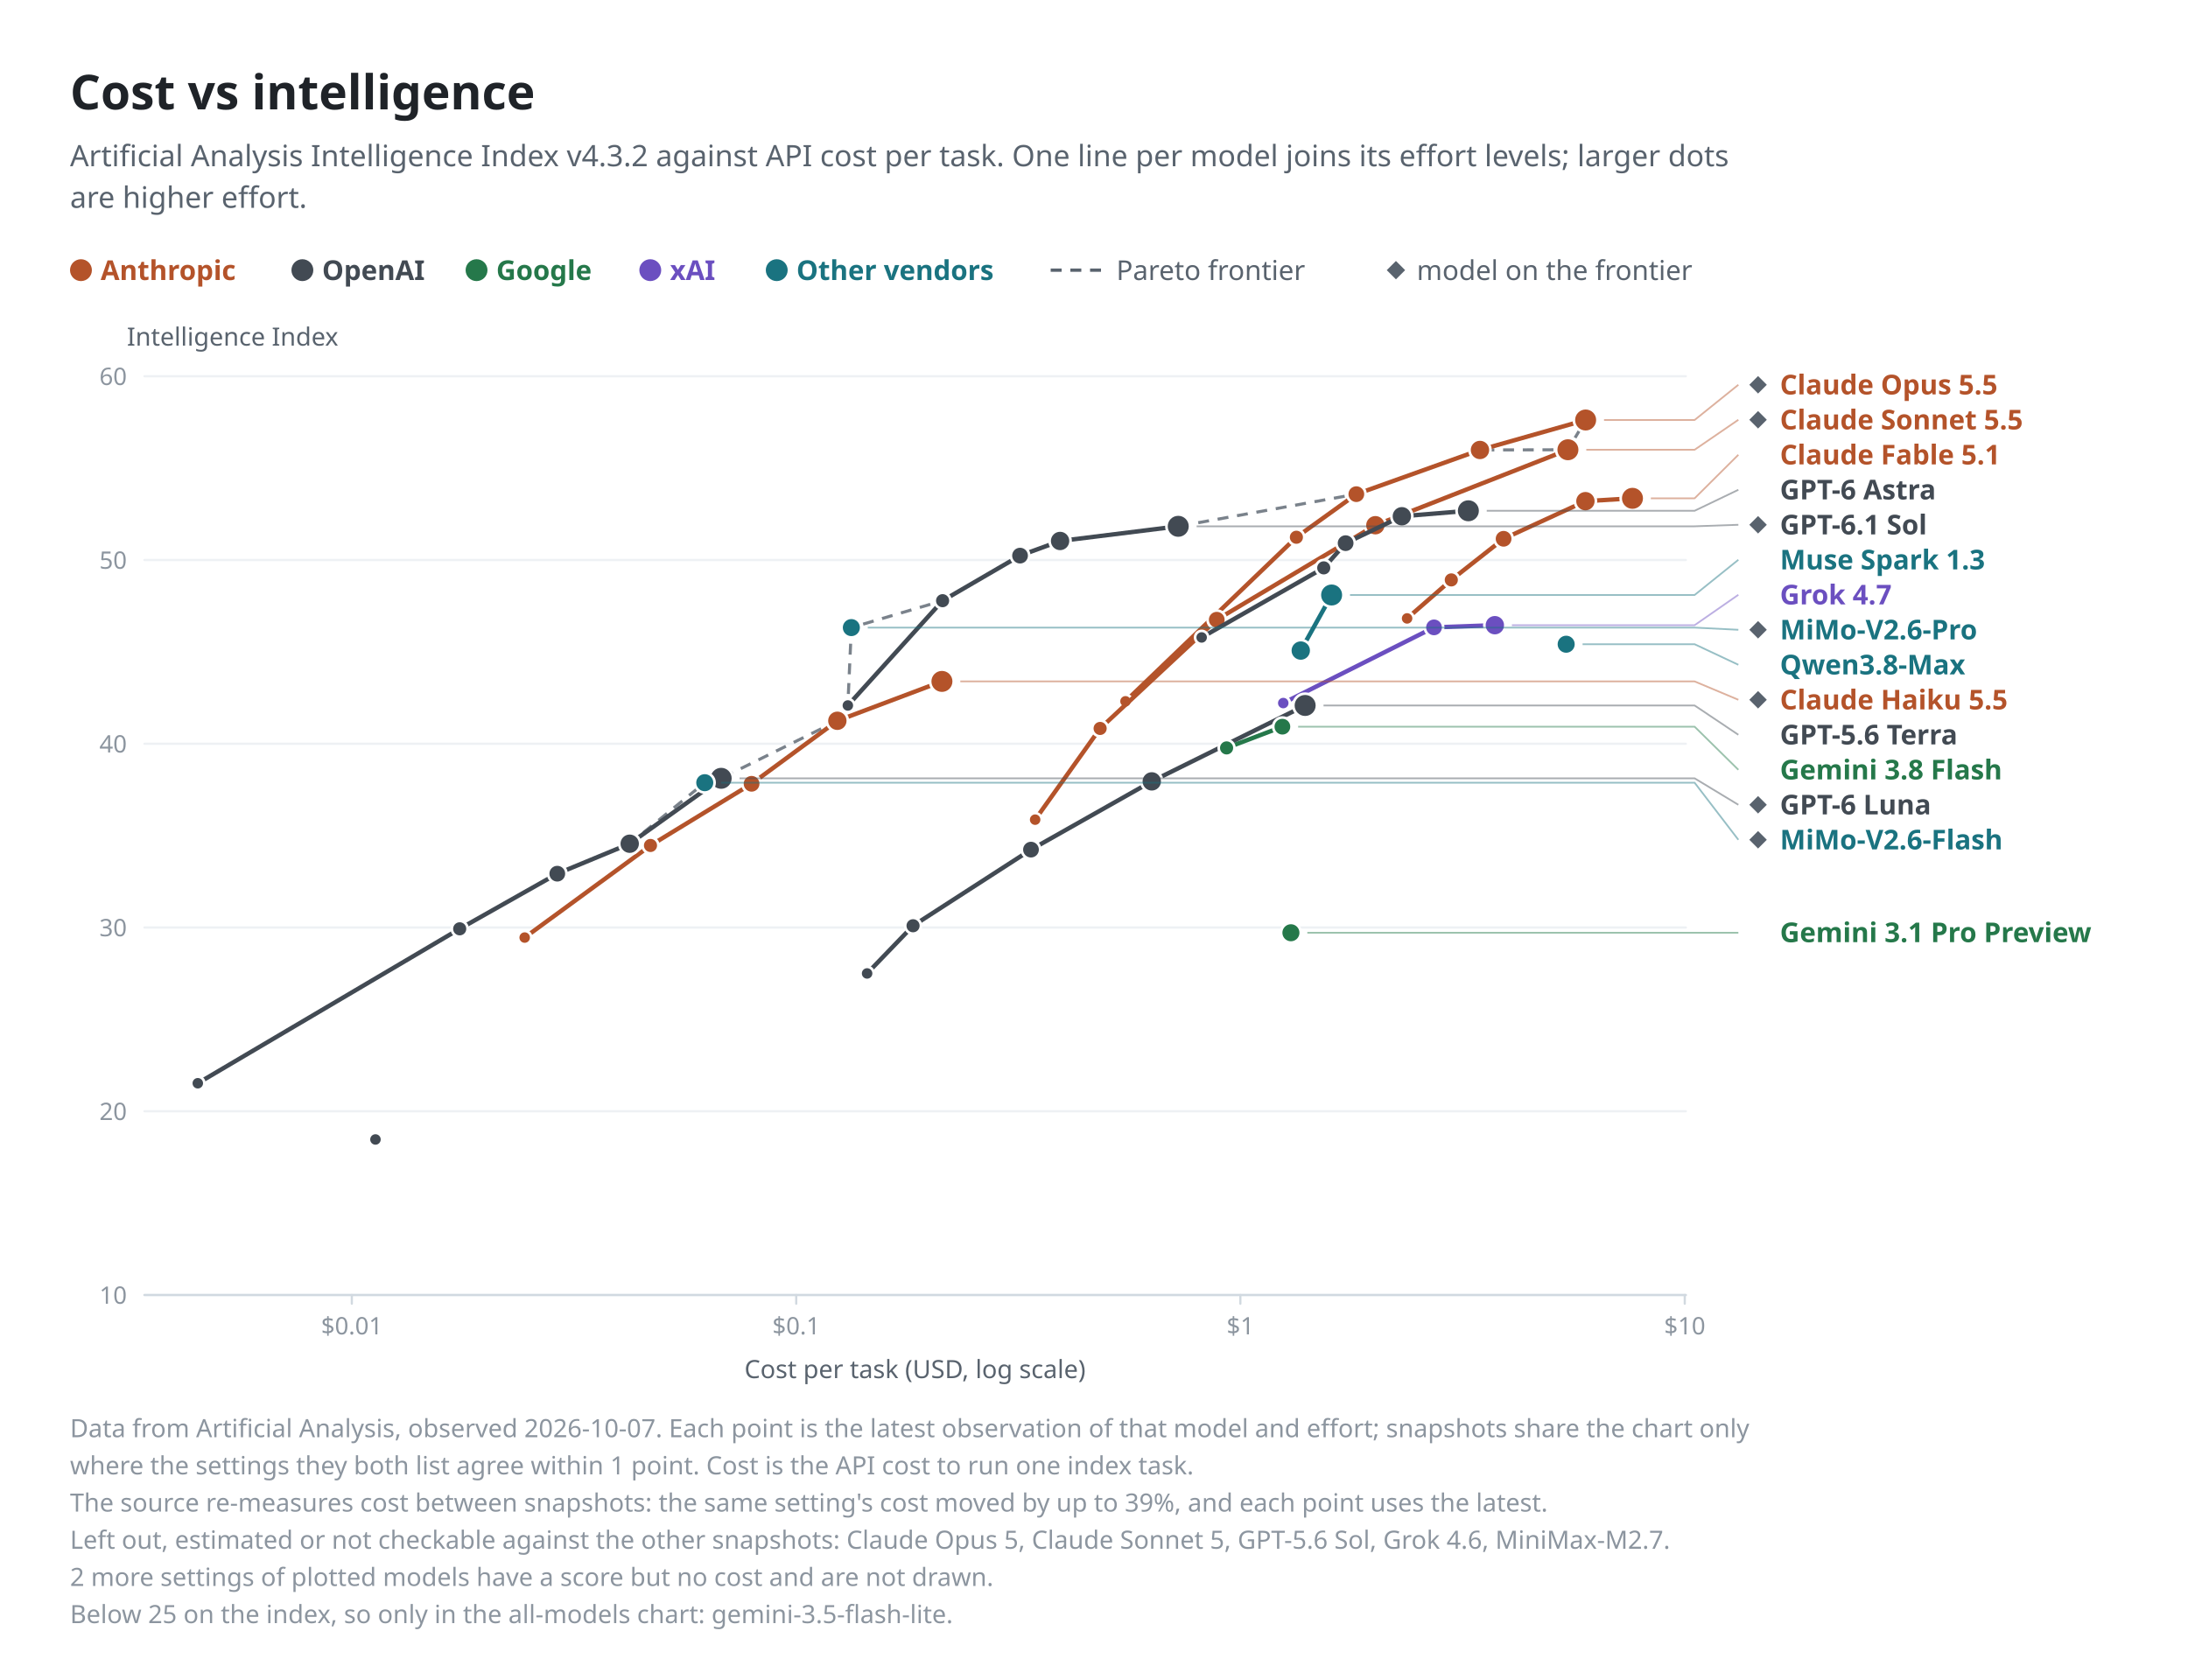
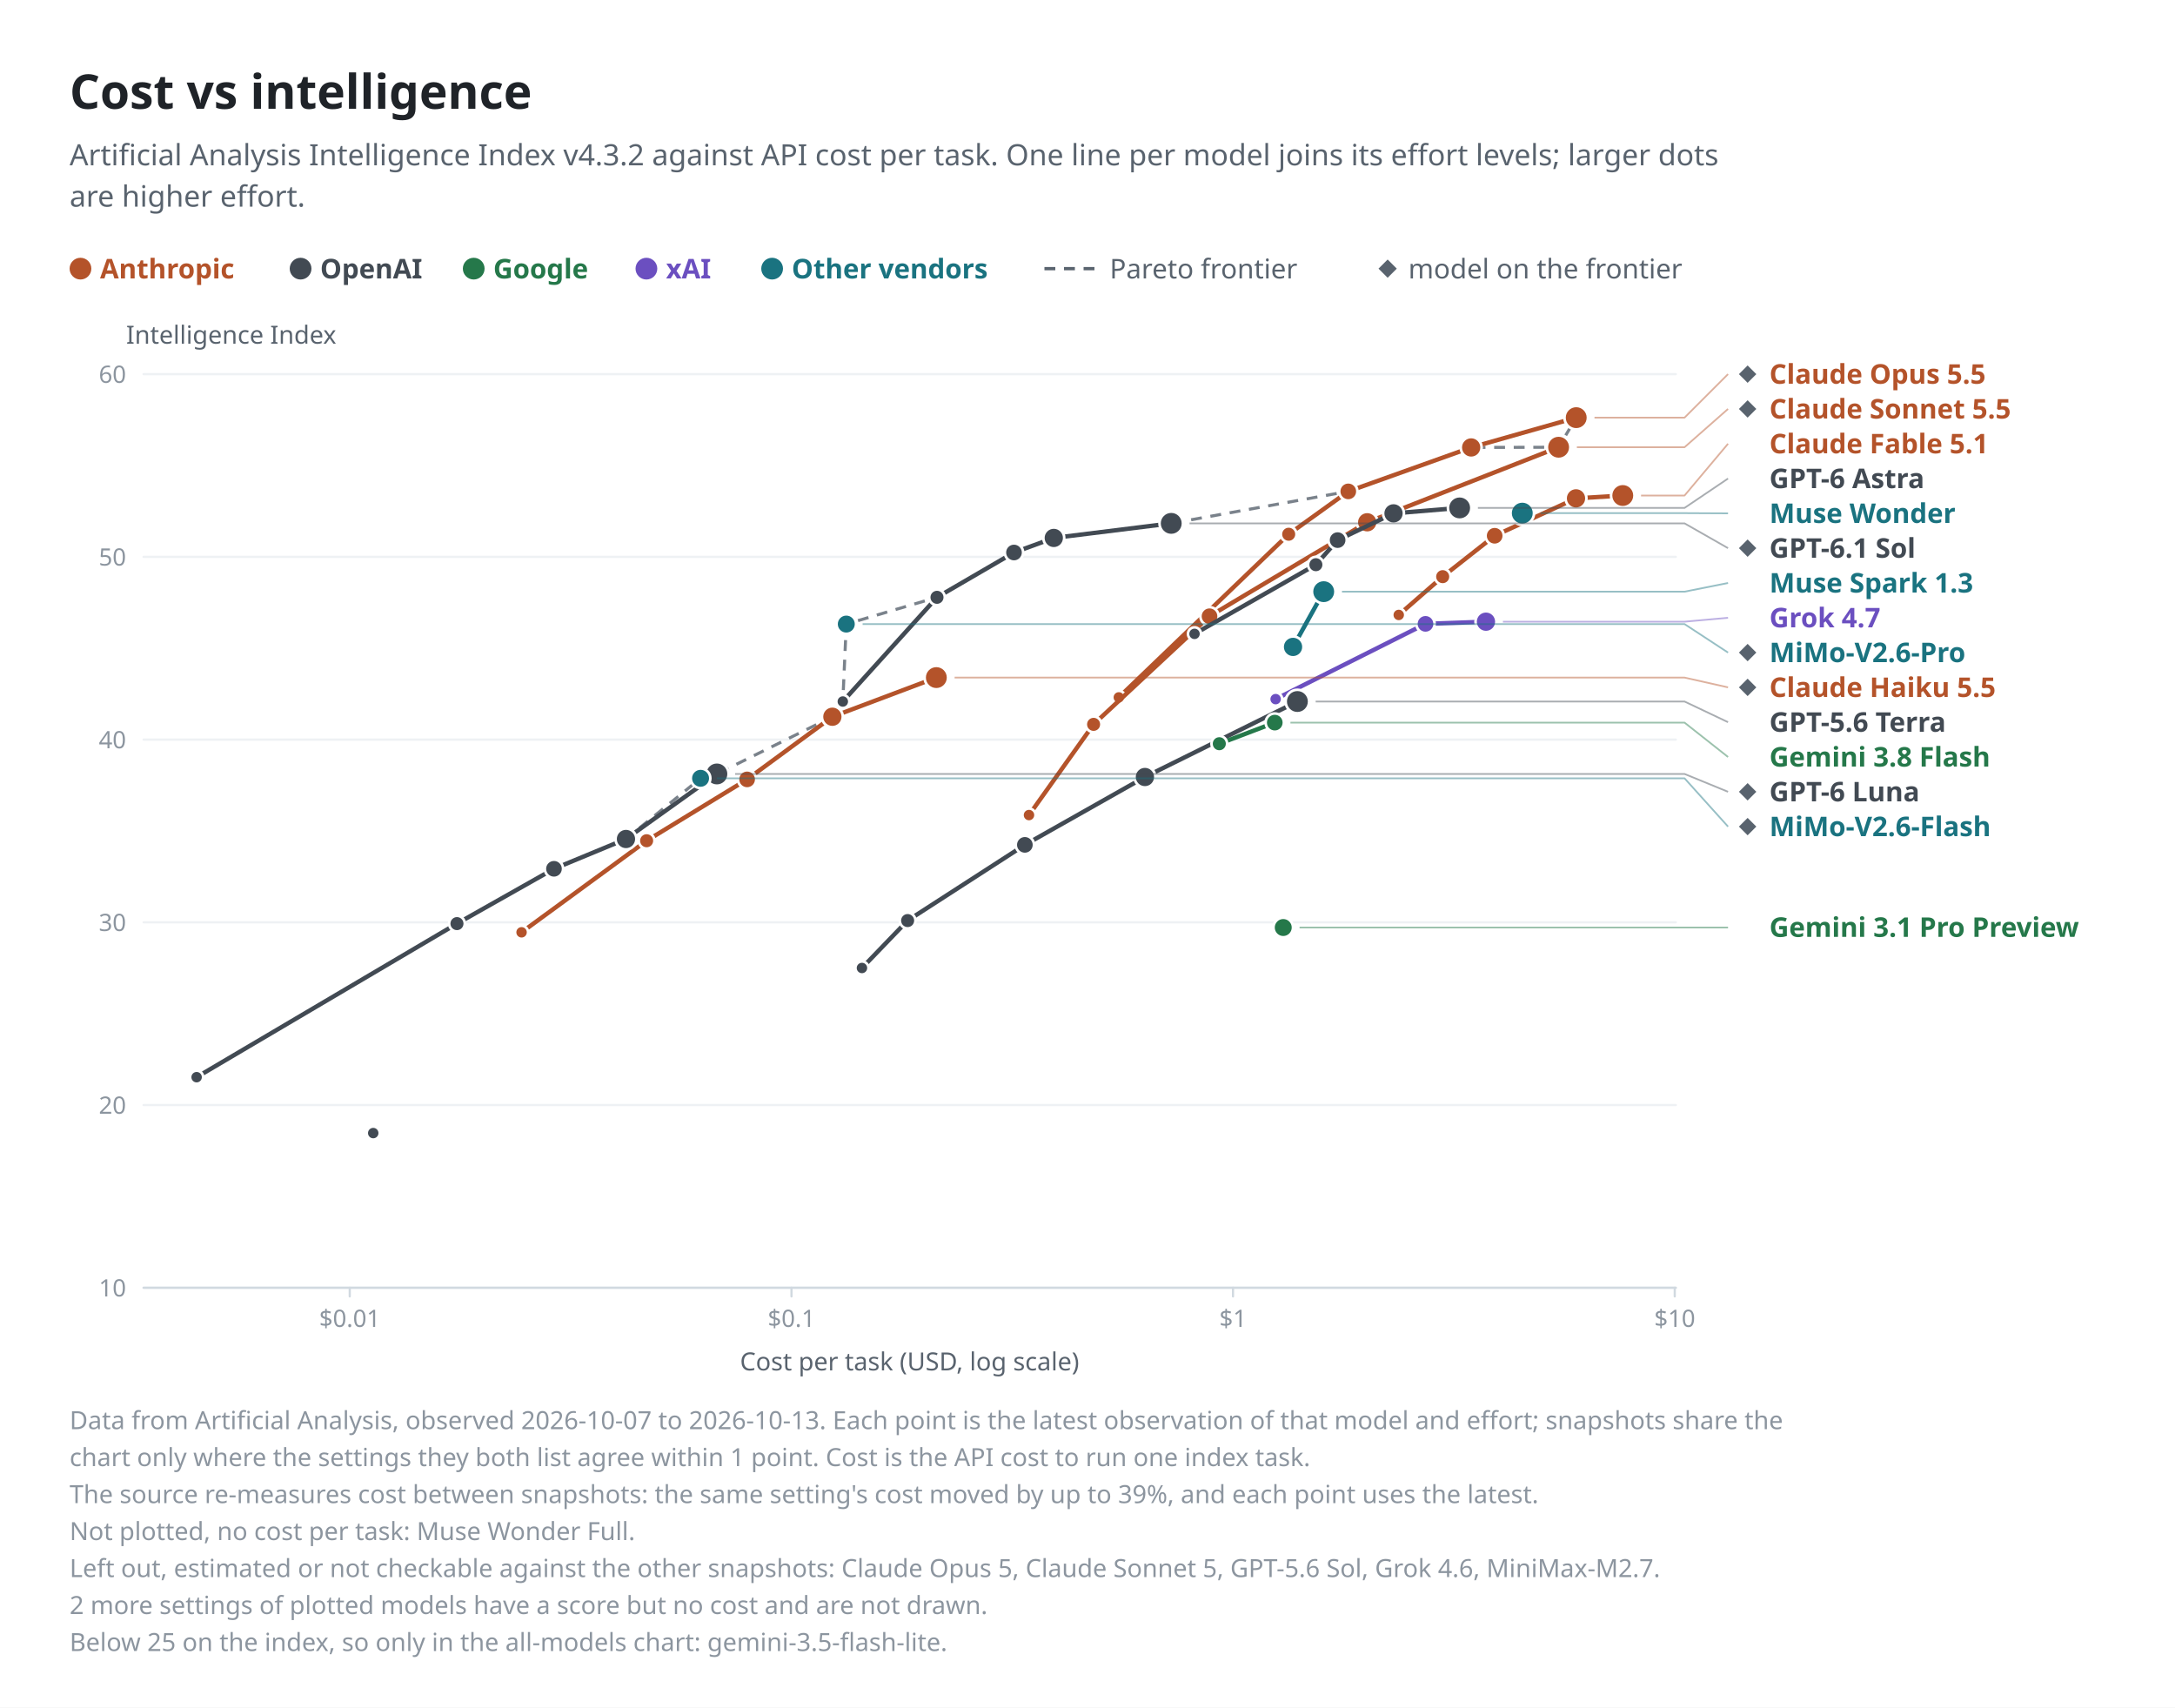
- <svg xmlns="http://www.w3.org/2000/svg" width="1000" height="768" viewBox="0 0 1000 768" font-family="-apple-system, BlinkMacSystemFont, 'Segoe UI', 'Noto Sans', Helvetica, Arial, sans-serif" role="img">
+ <svg xmlns="http://www.w3.org/2000/svg" width="1000" height="785" viewBox="0 0 1000 785" font-family="-apple-system, BlinkMacSystemFont, 'Segoe UI', 'Noto Sans', Helvetica, Arial, sans-serif" role="img">
  <rect width="100%" height="100%" fill="#ffffff" />
  <text x="32.0" y="50.0" font-size="22.0" font-weight="600" fill="#1f2328" text-anchor="start">Cost vs intelligence</text>
  <text x="32.0" y="76.0" font-size="13.5" font-weight="400" fill="#59636e" text-anchor="start">Artificial Analysis Intelligence Index v4.3.2 against API cost per task. One line per model joins its effort levels; larger dots</text>
  <text x="32.0" y="95.0" font-size="13.5" font-weight="400" fill="#59636e" text-anchor="start">are higher effort.</text>
  <circle cx="37.0" cy="123.5" r="5.0" fill="#b4532a" />
  <text x="46.0" y="128.0" font-size="12.5" font-weight="600" fill="#b4532a" text-anchor="start">Anthropic</text>
  <circle cx="138.2" cy="123.5" r="5.0" fill="#424a53" />
  <text x="147.2" y="128.0" font-size="12.5" font-weight="600" fill="#424a53" text-anchor="start">OpenAI</text>
  <circle cx="217.8" cy="123.5" r="5.0" fill="#25784a" />
  <text x="226.8" y="128.0" font-size="12.5" font-weight="600" fill="#25784a" text-anchor="start">Google</text>
  <circle cx="297.2" cy="123.5" r="5.0" fill="#6b4fc0" />
  <text x="306.2" y="128.0" font-size="12.5" font-weight="600" fill="#6b4fc0" text-anchor="start">xAI</text>
  <circle cx="355.0" cy="123.5" r="5.0" fill="#1a7380" />
  <text x="364.0" y="128.0" font-size="12.5" font-weight="600" fill="#1a7380" text-anchor="start">Other vendors</text>
  <line x1="480.2" y1="123.5" x2="504.2" y2="123.5" stroke="#59636e" stroke-width="1.5" stroke-dasharray="5 4" />
  <text x="510.2" y="128.0" font-size="12.5" font-weight="400" fill="#59636e" text-anchor="start">Pareto frontier</text>
  <path d="M638.0,119.3 L642.2,123.5 L638.0,127.7 L633.8,123.5 Z" fill="#59636e" />
  <text x="647.5" y="128.0" font-size="12.5" font-weight="400" fill="#59636e" text-anchor="start">model on the frontier</text>
  <text x="58.0" y="158.0" font-size="11.5" font-weight="400" fill="#59636e" text-anchor="start">Intelligence Index</text>
  <line x1="66.0" y1="592.0" x2="770.5" y2="592.0" stroke="#eef1f4" stroke-width="1" stroke-linecap="round" />
  <text x="58.0" y="596.0" font-size="11.0" font-weight="400" fill="#8c959f" text-anchor="end">10</text>
  <line x1="66.0" y1="508.0" x2="770.5" y2="508.0" stroke="#eef1f4" stroke-width="1" stroke-linecap="round" />
  <text x="58.0" y="512.0" font-size="11.0" font-weight="400" fill="#8c959f" text-anchor="end">20</text>
  <line x1="66.0" y1="424.0" x2="770.5" y2="424.0" stroke="#eef1f4" stroke-width="1" stroke-linecap="round" />
  <text x="58.0" y="428.0" font-size="11.0" font-weight="400" fill="#8c959f" text-anchor="end">30</text>
  <line x1="66.0" y1="340.0" x2="770.5" y2="340.0" stroke="#eef1f4" stroke-width="1" stroke-linecap="round" />
  <text x="58.0" y="344.0" font-size="11.0" font-weight="400" fill="#8c959f" text-anchor="end">40</text>
  <line x1="66.0" y1="256.0" x2="770.5" y2="256.0" stroke="#eef1f4" stroke-width="1" stroke-linecap="round" />
  <text x="58.0" y="260.0" font-size="11.0" font-weight="400" fill="#8c959f" text-anchor="end">50</text>
  <line x1="66.0" y1="172.0" x2="770.5" y2="172.0" stroke="#eef1f4" stroke-width="1" stroke-linecap="round" />
  <text x="58.0" y="176.0" font-size="11.0" font-weight="400" fill="#8c959f" text-anchor="end">60</text>
  <line x1="66.0" y1="592.0" x2="770.5" y2="592.0" stroke="#d1d9e0" stroke-width="1" stroke-linecap="round" />
  <line x1="160.8" y1="592.0" x2="160.8" y2="596.0" stroke="#d1d9e0" stroke-width="1" stroke-linecap="round" />
  <text x="160.8" y="610.0" font-size="11.0" font-weight="400" fill="#8c959f" text-anchor="middle">$0.01</text>
  <line x1="363.9" y1="592.0" x2="363.9" y2="596.0" stroke="#d1d9e0" stroke-width="1" stroke-linecap="round" />
  <text x="363.9" y="610.0" font-size="11.0" font-weight="400" fill="#8c959f" text-anchor="middle">$0.1</text>
  <line x1="566.9" y1="592.0" x2="566.9" y2="596.0" stroke="#d1d9e0" stroke-width="1" stroke-linecap="round" />
  <text x="566.9" y="610.0" font-size="11.0" font-weight="400" fill="#8c959f" text-anchor="middle">$1</text>
  <line x1="770.0" y1="592.0" x2="770.0" y2="596.0" stroke="#d1d9e0" stroke-width="1" stroke-linecap="round" />
  <text x="770.0" y="610.0" font-size="11.0" font-weight="400" fill="#8c959f" text-anchor="middle">$10</text>
  <text x="418.2" y="630.0" font-size="11.5" font-weight="400" fill="#59636e" text-anchor="middle">Cost per task (USD, log scale)</text>
  <path d="M90.4,495.2 L210.1,424.6 L254.7,399.4 L287.8,385.7 L322.1,357.8 L329.6,355.8 L382.7,329.5 L387.5,322.5 L389.1,286.9 L430.8,274.6 L466.2,254.0 L484.5,247.3 L538.5,240.6 L619.9,225.9 L676.4,205.7 L716.6,205.6 L724.7,192.0" fill="none" stroke="#59636e" stroke-width="1.4" stroke-dasharray="5 4" stroke-opacity="0.8" />
  <path d="M514.4,320.6 L592.5,245.6 L619.9,225.9 L676.4,205.7 L724.7,192.0" fill="none" stroke="#b4532a" stroke-width="2.0" stroke-linejoin="round" stroke-linecap="round" />
  <circle cx="514.4" cy="320.6" r="3.0" fill="#b4532a" stroke="#ffffff" stroke-width="1.2" />
  <circle cx="592.5" cy="245.6" r="3.6" fill="#b4532a" stroke="#ffffff" stroke-width="1.2" />
  <circle cx="619.9" cy="225.9" r="4.2" fill="#b4532a" stroke="#ffffff" stroke-width="1.2" />
  <circle cx="676.4" cy="205.7" r="4.8" fill="#b4532a" stroke="#ffffff" stroke-width="1.2" />
  <circle cx="724.7" cy="192.0" r="5.4" fill="#b4532a" stroke="#ffffff" stroke-width="1.2" />
  <path d="M473.1,374.7 L502.8,333.0 L556.1,283.3 L628.6,240.1 L716.6,205.6" fill="none" stroke="#b4532a" stroke-width="2.0" stroke-linejoin="round" stroke-linecap="round" />
  <circle cx="473.1" cy="374.7" r="3.0" fill="#b4532a" stroke="#ffffff" stroke-width="1.2" />
  <circle cx="502.8" cy="333.0" r="3.6" fill="#b4532a" stroke="#ffffff" stroke-width="1.2" />
  <circle cx="556.1" cy="283.3" r="4.2" fill="#b4532a" stroke="#ffffff" stroke-width="1.2" />
  <circle cx="628.6" cy="240.1" r="4.8" fill="#b4532a" stroke="#ffffff" stroke-width="1.2" />
  <circle cx="716.6" cy="205.6" r="5.4" fill="#b4532a" stroke="#ffffff" stroke-width="1.2" />
  <path d="M643.1,282.7 L663.3,265.1 L687.2,246.3 L724.6,229.1 L746.1,227.8" fill="none" stroke="#b4532a" stroke-width="2.0" stroke-linejoin="round" stroke-linecap="round" />
  <circle cx="643.1" cy="282.7" r="3.0" fill="#b4532a" stroke="#ffffff" stroke-width="1.2" />
  <circle cx="663.3" cy="265.1" r="3.6" fill="#b4532a" stroke="#ffffff" stroke-width="1.2" />
  <circle cx="687.2" cy="246.3" r="4.2" fill="#b4532a" stroke="#ffffff" stroke-width="1.2" />
  <circle cx="724.6" cy="229.1" r="4.8" fill="#b4532a" stroke="#ffffff" stroke-width="1.2" />
  <circle cx="746.1" cy="227.8" r="5.4" fill="#b4532a" stroke="#ffffff" stroke-width="1.2" />
  <path d="M549.2,291.4 L605.0,259.6 L615.0,248.3 L640.7,236.0 L671.1,233.5" fill="none" stroke="#424a53" stroke-width="2.0" stroke-linejoin="round" stroke-linecap="round" />
  <circle cx="549.2" cy="291.4" r="3.0" fill="#424a53" stroke="#ffffff" stroke-width="1.2" />
  <circle cx="605.0" cy="259.6" r="3.6" fill="#424a53" stroke="#ffffff" stroke-width="1.2" />
  <circle cx="615.0" cy="248.3" r="4.2" fill="#424a53" stroke="#ffffff" stroke-width="1.2" />
  <circle cx="640.7" cy="236.0" r="4.8" fill="#424a53" stroke="#ffffff" stroke-width="1.2" />
  <circle cx="671.1" cy="233.5" r="5.4" fill="#424a53" stroke="#ffffff" stroke-width="1.2" />
+   <circle cx="699.9" cy="235.9" r="5.4" fill="#1a7380" stroke="#ffffff" stroke-width="1.2" />
  <path d="M387.5,322.5 L430.8,274.6 L466.2,254.0 L484.5,247.3 L538.5,240.6" fill="none" stroke="#424a53" stroke-width="2.0" stroke-linejoin="round" stroke-linecap="round" />
  <circle cx="387.5" cy="322.5" r="3.0" fill="#424a53" stroke="#ffffff" stroke-width="1.2" />
  <circle cx="430.8" cy="274.6" r="3.6" fill="#424a53" stroke="#ffffff" stroke-width="1.2" />
  <circle cx="466.2" cy="254.0" r="4.2" fill="#424a53" stroke="#ffffff" stroke-width="1.2" />
  <circle cx="484.5" cy="247.3" r="4.8" fill="#424a53" stroke="#ffffff" stroke-width="1.2" />
  <circle cx="538.5" cy="240.6" r="5.4" fill="#424a53" stroke="#ffffff" stroke-width="1.2" />
  <path d="M594.5,297.4 L608.6,272.0" fill="none" stroke="#1a7380" stroke-width="2.0" stroke-linejoin="round" stroke-linecap="round" />
  <circle cx="594.5" cy="297.4" r="4.8" fill="#1a7380" stroke="#ffffff" stroke-width="1.2" />
  <circle cx="608.6" cy="272.0" r="5.4" fill="#1a7380" stroke="#ffffff" stroke-width="1.2" />
  <path d="M586.5,321.4 L655.4,286.8 L683.2,285.8" fill="none" stroke="#6b4fc0" stroke-width="2.0" stroke-linejoin="round" stroke-linecap="round" />
  <circle cx="586.5" cy="321.4" r="3.0" fill="#6b4fc0" stroke="#ffffff" stroke-width="1.2" />
  <circle cx="655.4" cy="286.8" r="4.2" fill="#6b4fc0" stroke="#ffffff" stroke-width="1.2" />
  <circle cx="683.2" cy="285.8" r="4.8" fill="#6b4fc0" stroke="#ffffff" stroke-width="1.2" />
  <circle cx="389.1" cy="286.9" r="4.5" fill="#1a7380" stroke="#ffffff" stroke-width="1.2" />
-   <circle cx="715.8" cy="294.5" r="4.5" fill="#1a7380" stroke="#ffffff" stroke-width="1.2" />
  <path d="M239.8,428.6 L297.3,386.5 L343.5,358.3 L382.7,329.5 L430.5,311.5" fill="none" stroke="#b4532a" stroke-width="2.0" stroke-linejoin="round" stroke-linecap="round" />
  <circle cx="239.8" cy="428.6" r="3.0" fill="#b4532a" stroke="#ffffff" stroke-width="1.2" />
  <circle cx="297.3" cy="386.5" r="3.6" fill="#b4532a" stroke="#ffffff" stroke-width="1.2" />
  <circle cx="343.5" cy="358.3" r="4.2" fill="#b4532a" stroke="#ffffff" stroke-width="1.2" />
  <circle cx="382.7" cy="329.5" r="4.8" fill="#b4532a" stroke="#ffffff" stroke-width="1.2" />
  <circle cx="430.5" cy="311.5" r="5.4" fill="#b4532a" stroke="#ffffff" stroke-width="1.2" />
  <path d="M396.3,445.0 L417.3,423.2 L471.2,388.4 L526.4,357.2 L596.5,322.5" fill="none" stroke="#424a53" stroke-width="2.0" stroke-linejoin="round" stroke-linecap="round" />
  <circle cx="396.3" cy="445.0" r="3.0" fill="#424a53" stroke="#ffffff" stroke-width="1.2" />
  <circle cx="417.3" cy="423.2" r="3.6" fill="#424a53" stroke="#ffffff" stroke-width="1.2" />
  <circle cx="471.2" cy="388.4" r="4.2" fill="#424a53" stroke="#ffffff" stroke-width="1.2" />
  <circle cx="526.4" cy="357.2" r="4.8" fill="#424a53" stroke="#ffffff" stroke-width="1.2" />
  <circle cx="596.5" cy="322.5" r="5.4" fill="#424a53" stroke="#ffffff" stroke-width="1.2" />
  <path d="M560.6,341.9 L586.1,332.2" fill="none" stroke="#25784a" stroke-width="2.0" stroke-linejoin="round" stroke-linecap="round" />
  <circle cx="560.6" cy="341.9" r="3.6" fill="#25784a" stroke="#ffffff" stroke-width="1.2" />
  <circle cx="586.1" cy="332.2" r="4.2" fill="#25784a" stroke="#ffffff" stroke-width="1.2" />
  <path d="M90.4,495.2 L210.1,424.6 L254.7,399.4 L287.8,385.7 L329.6,355.8" fill="none" stroke="#424a53" stroke-width="2.0" stroke-linejoin="round" stroke-linecap="round" />
  <circle cx="171.6" cy="520.9" r="3.0" fill="#424a53" stroke="#ffffff" stroke-width="1.2" />
  <circle cx="90.4" cy="495.2" r="3.0" fill="#424a53" stroke="#ffffff" stroke-width="1.2" />
  <circle cx="210.1" cy="424.6" r="3.6" fill="#424a53" stroke="#ffffff" stroke-width="1.2" />
  <circle cx="254.7" cy="399.4" r="4.2" fill="#424a53" stroke="#ffffff" stroke-width="1.2" />
  <circle cx="287.8" cy="385.7" r="4.8" fill="#424a53" stroke="#ffffff" stroke-width="1.2" />
  <circle cx="329.6" cy="355.8" r="5.4" fill="#424a53" stroke="#ffffff" stroke-width="1.2" />
  <circle cx="322.1" cy="357.8" r="4.5" fill="#1a7380" stroke="#ffffff" stroke-width="1.2" />
  <circle cx="590.0" cy="426.4" r="4.5" fill="#25784a" stroke="#ffffff" stroke-width="1.2" />
-   <path d="M733.1,192.0 L774.5,192.0 L794.5,175.9" fill="none" stroke="#b4532a" stroke-width="0.8" stroke-opacity="0.45" stroke-linejoin="round" />
-   <path d="M803.5,171.9 L807.5,175.9 L803.5,179.9 L799.5,175.9 Z" fill="#59636e" />
-   <text x="813.5" y="180.3" font-size="12.5" font-weight="600" fill="#b4532a" text-anchor="start">Claude Opus 5.5</text>
-   <path d="M725.0,205.6 L774.5,205.6 L794.5,191.9" fill="none" stroke="#b4532a" stroke-width="0.8" stroke-opacity="0.45" stroke-linejoin="round" />
-   <path d="M803.5,187.9 L807.5,191.9 L803.5,195.9 L799.5,191.9 Z" fill="#59636e" />
-   <text x="813.5" y="196.3" font-size="12.5" font-weight="600" fill="#b4532a" text-anchor="start">Claude Sonnet 5.5</text>
-   <path d="M754.5,227.8 L774.5,227.8 L794.5,207.9" fill="none" stroke="#b4532a" stroke-width="0.8" stroke-opacity="0.45" stroke-linejoin="round" />
-   <text x="813.5" y="212.3" font-size="12.5" font-weight="600" fill="#b4532a" text-anchor="start">Claude Fable 5.1</text>
-   <path d="M679.5,233.5 L774.5,233.5 L794.5,223.9" fill="none" stroke="#424a53" stroke-width="0.8" stroke-opacity="0.45" stroke-linejoin="round" />
-   <text x="813.5" y="228.3" font-size="12.5" font-weight="600" fill="#424a53" text-anchor="start">GPT-6 Astra</text>
-   <path d="M546.9,240.6 L774.5,240.6 L794.5,239.9" fill="none" stroke="#424a53" stroke-width="0.8" stroke-opacity="0.45" stroke-linejoin="round" />
-   <path d="M803.5,235.9 L807.5,239.9 L803.5,243.9 L799.5,239.9 Z" fill="#59636e" />
-   <text x="813.5" y="244.3" font-size="12.5" font-weight="600" fill="#424a53" text-anchor="start">GPT-6.1 Sol</text>
-   <path d="M617.0,272.0 L774.5,272.0 L794.5,255.9" fill="none" stroke="#1a7380" stroke-width="0.8" stroke-opacity="0.45" stroke-linejoin="round" />
-   <text x="813.5" y="260.3" font-size="12.5" font-weight="600" fill="#1a7380" text-anchor="start">Muse Spark 1.3</text>
-   <path d="M691.0,285.8 L774.5,285.8 L794.5,271.9" fill="none" stroke="#6b4fc0" stroke-width="0.8" stroke-opacity="0.45" stroke-linejoin="round" />
-   <text x="813.5" y="276.3" font-size="12.5" font-weight="600" fill="#6b4fc0" text-anchor="start">Grok 4.7</text>
-   <path d="M396.6,286.9 L774.5,286.9 L794.5,287.9" fill="none" stroke="#1a7380" stroke-width="0.8" stroke-opacity="0.45" stroke-linejoin="round" />
-   <path d="M803.5,283.9 L807.5,287.9 L803.5,291.9 L799.5,287.9 Z" fill="#59636e" />
-   <text x="813.5" y="292.3" font-size="12.5" font-weight="600" fill="#1a7380" text-anchor="start">MiMo-V2.6-Pro</text>
-   <path d="M723.3,294.5 L774.5,294.5 L794.5,303.9" fill="none" stroke="#1a7380" stroke-width="0.8" stroke-opacity="0.45" stroke-linejoin="round" />
-   <text x="813.5" y="308.3" font-size="12.5" font-weight="600" fill="#1a7380" text-anchor="start">Qwen3.8-Max</text>
-   <path d="M438.9,311.5 L774.5,311.5 L794.5,319.9" fill="none" stroke="#b4532a" stroke-width="0.8" stroke-opacity="0.45" stroke-linejoin="round" />
-   <path d="M803.5,315.9 L807.5,319.9 L803.5,323.9 L799.5,319.9 Z" fill="#59636e" />
-   <text x="813.5" y="324.3" font-size="12.5" font-weight="600" fill="#b4532a" text-anchor="start">Claude Haiku 5.5</text>
-   <path d="M604.9,322.5 L774.5,322.5 L794.5,335.9" fill="none" stroke="#424a53" stroke-width="0.8" stroke-opacity="0.45" stroke-linejoin="round" />
-   <text x="813.5" y="340.3" font-size="12.5" font-weight="600" fill="#424a53" text-anchor="start">GPT-5.6 Terra</text>
-   <path d="M593.3,332.2 L774.5,332.2 L794.5,351.9" fill="none" stroke="#25784a" stroke-width="0.8" stroke-opacity="0.45" stroke-linejoin="round" />
-   <text x="813.5" y="356.3" font-size="12.5" font-weight="600" fill="#25784a" text-anchor="start">Gemini 3.8 Flash</text>
-   <path d="M338.0,355.8 L774.5,355.8 L794.5,367.9" fill="none" stroke="#424a53" stroke-width="0.8" stroke-opacity="0.45" stroke-linejoin="round" />
-   <path d="M803.5,363.9 L807.5,367.9 L803.5,371.9 L799.5,367.9 Z" fill="#59636e" />
-   <text x="813.5" y="372.3" font-size="12.5" font-weight="600" fill="#424a53" text-anchor="start">GPT-6 Luna</text>
-   <path d="M329.6,357.8 L774.5,357.8 L794.5,383.9" fill="none" stroke="#1a7380" stroke-width="0.8" stroke-opacity="0.45" stroke-linejoin="round" />
-   <path d="M803.5,379.9 L807.5,383.9 L803.5,387.9 L799.5,383.9 Z" fill="#59636e" />
-   <text x="813.5" y="388.3" font-size="12.5" font-weight="600" fill="#1a7380" text-anchor="start">MiMo-V2.6-Flash</text>
+   <path d="M733.1,192.0 L774.5,192.0 L794.5,172.0" fill="none" stroke="#b4532a" stroke-width="0.8" stroke-opacity="0.45" stroke-linejoin="round" />
+   <path d="M803.5,168.0 L807.5,172.0 L803.5,176.0 L799.5,172.0 Z" fill="#59636e" />
+   <text x="813.5" y="176.4" font-size="12.5" font-weight="600" fill="#b4532a" text-anchor="start">Claude Opus 5.5</text>
+   <path d="M725.0,205.6 L774.5,205.6 L794.5,188.0" fill="none" stroke="#b4532a" stroke-width="0.8" stroke-opacity="0.45" stroke-linejoin="round" />
+   <path d="M803.5,184.0 L807.5,188.0 L803.5,192.0 L799.5,188.0 Z" fill="#59636e" />
+   <text x="813.5" y="192.4" font-size="12.5" font-weight="600" fill="#b4532a" text-anchor="start">Claude Sonnet 5.5</text>
+   <path d="M754.5,227.8 L774.5,227.8 L794.5,204.0" fill="none" stroke="#b4532a" stroke-width="0.8" stroke-opacity="0.45" stroke-linejoin="round" />
+   <text x="813.5" y="208.4" font-size="12.5" font-weight="600" fill="#b4532a" text-anchor="start">Claude Fable 5.1</text>
+   <path d="M679.5,233.5 L774.5,233.5 L794.5,220.0" fill="none" stroke="#424a53" stroke-width="0.8" stroke-opacity="0.45" stroke-linejoin="round" />
+   <text x="813.5" y="224.4" font-size="12.5" font-weight="600" fill="#424a53" text-anchor="start">GPT-6 Astra</text>
+   <path d="M708.3,235.9 L774.5,235.9 L794.5,236.0" fill="none" stroke="#1a7380" stroke-width="0.8" stroke-opacity="0.45" stroke-linejoin="round" />
+   <text x="813.5" y="240.4" font-size="12.5" font-weight="600" fill="#1a7380" text-anchor="start">Muse Wonder</text>
+   <path d="M546.9,240.6 L774.5,240.6 L794.5,252.0" fill="none" stroke="#424a53" stroke-width="0.8" stroke-opacity="0.45" stroke-linejoin="round" />
+   <path d="M803.5,248.0 L807.5,252.0 L803.5,256.0 L799.5,252.0 Z" fill="#59636e" />
+   <text x="813.5" y="256.4" font-size="12.5" font-weight="600" fill="#424a53" text-anchor="start">GPT-6.1 Sol</text>
+   <path d="M617.0,272.0 L774.5,272.0 L794.5,268.0" fill="none" stroke="#1a7380" stroke-width="0.8" stroke-opacity="0.45" stroke-linejoin="round" />
+   <text x="813.5" y="272.4" font-size="12.5" font-weight="600" fill="#1a7380" text-anchor="start">Muse Spark 1.3</text>
+   <path d="M691.0,285.8 L774.5,285.8 L794.5,284.0" fill="none" stroke="#6b4fc0" stroke-width="0.8" stroke-opacity="0.45" stroke-linejoin="round" />
+   <text x="813.5" y="288.4" font-size="12.5" font-weight="600" fill="#6b4fc0" text-anchor="start">Grok 4.7</text>
+   <path d="M396.6,286.9 L774.5,286.9 L794.5,300.0" fill="none" stroke="#1a7380" stroke-width="0.8" stroke-opacity="0.45" stroke-linejoin="round" />
+   <path d="M803.5,296.0 L807.5,300.0 L803.5,304.0 L799.5,300.0 Z" fill="#59636e" />
+   <text x="813.5" y="304.4" font-size="12.5" font-weight="600" fill="#1a7380" text-anchor="start">MiMo-V2.6-Pro</text>
+   <path d="M438.9,311.5 L774.5,311.5 L794.5,316.0" fill="none" stroke="#b4532a" stroke-width="0.8" stroke-opacity="0.45" stroke-linejoin="round" />
+   <path d="M803.5,312.0 L807.5,316.0 L803.5,320.0 L799.5,316.0 Z" fill="#59636e" />
+   <text x="813.5" y="320.4" font-size="12.5" font-weight="600" fill="#b4532a" text-anchor="start">Claude Haiku 5.5</text>
+   <path d="M604.9,322.5 L774.5,322.5 L794.5,332.0" fill="none" stroke="#424a53" stroke-width="0.8" stroke-opacity="0.45" stroke-linejoin="round" />
+   <text x="813.5" y="336.4" font-size="12.5" font-weight="600" fill="#424a53" text-anchor="start">GPT-5.6 Terra</text>
+   <path d="M593.3,332.2 L774.5,332.2 L794.5,348.0" fill="none" stroke="#25784a" stroke-width="0.8" stroke-opacity="0.45" stroke-linejoin="round" />
+   <text x="813.5" y="352.4" font-size="12.5" font-weight="600" fill="#25784a" text-anchor="start">Gemini 3.8 Flash</text>
+   <path d="M338.0,355.8 L774.5,355.8 L794.5,364.0" fill="none" stroke="#424a53" stroke-width="0.8" stroke-opacity="0.45" stroke-linejoin="round" />
+   <path d="M803.5,360.0 L807.5,364.0 L803.5,368.0 L799.5,364.0 Z" fill="#59636e" />
+   <text x="813.5" y="368.4" font-size="12.5" font-weight="600" fill="#424a53" text-anchor="start">GPT-6 Luna</text>
+   <path d="M329.6,357.8 L774.5,357.8 L794.5,380.0" fill="none" stroke="#1a7380" stroke-width="0.8" stroke-opacity="0.45" stroke-linejoin="round" />
+   <path d="M803.5,376.0 L807.5,380.0 L803.5,384.0 L799.5,380.0 Z" fill="#59636e" />
+   <text x="813.5" y="384.4" font-size="12.5" font-weight="600" fill="#1a7380" text-anchor="start">MiMo-V2.6-Flash</text>
  <path d="M597.5,426.4 L774.5,426.4 L794.5,426.4" fill="none" stroke="#25784a" stroke-width="0.8" stroke-opacity="0.45" stroke-linejoin="round" />
  <text x="813.5" y="430.7" font-size="12.5" font-weight="600" fill="#25784a" text-anchor="start">Gemini 3.1 Pro Preview</text>
-   <text x="32.0" y="657.0" font-size="11.5" font-weight="400" fill="#8c959f" text-anchor="start">Data from Artificial Analysis, observed 2026-10-07. Each point is the latest observation of that model and effort; snapshots share the chart only</text>
-   <text x="32.0" y="674.0" font-size="11.5" font-weight="400" fill="#8c959f" text-anchor="start">where the settings they both list agree within 1 point. Cost is the API cost to run one index task.</text>
+   <text x="32.0" y="657.0" font-size="11.5" font-weight="400" fill="#8c959f" text-anchor="start">Data from Artificial Analysis, observed 2026-10-07 to 2026-10-13. Each point is the latest observation of that model and effort; snapshots share the</text>
+   <text x="32.0" y="674.0" font-size="11.5" font-weight="400" fill="#8c959f" text-anchor="start">chart only where the settings they both list agree within 1 point. Cost is the API cost to run one index task.</text>
  <text x="32.0" y="691.0" font-size="11.5" font-weight="400" fill="#8c959f" text-anchor="start">The source re-measures cost between snapshots: the same setting's cost moved by up to 39%, and each point uses the latest.</text>
-   <text x="32.0" y="708.0" font-size="11.5" font-weight="400" fill="#8c959f" text-anchor="start">Left out, estimated or not checkable against the other snapshots: Claude Opus 5, Claude Sonnet 5, GPT-5.6 Sol, Grok 4.6, MiniMax-M2.7.</text>
-   <text x="32.0" y="725.0" font-size="11.5" font-weight="400" fill="#8c959f" text-anchor="start">2 more settings of plotted models have a score but no cost and are not drawn.</text>
-   <text x="32.0" y="742.0" font-size="11.5" font-weight="400" fill="#8c959f" text-anchor="start">Below 25 on the index, so only in the all-models chart: gemini-3.5-flash-lite.</text>
+   <text x="32.0" y="708.0" font-size="11.5" font-weight="400" fill="#8c959f" text-anchor="start">Not plotted, no cost per task: Muse Wonder Full.</text>
+   <text x="32.0" y="725.0" font-size="11.5" font-weight="400" fill="#8c959f" text-anchor="start">Left out, estimated or not checkable against the other snapshots: Claude Opus 5, Claude Sonnet 5, GPT-5.6 Sol, Grok 4.6, MiniMax-M2.7.</text>
+   <text x="32.0" y="742.0" font-size="11.5" font-weight="400" fill="#8c959f" text-anchor="start">2 more settings of plotted models have a score but no cost and are not drawn.</text>
+   <text x="32.0" y="759.0" font-size="11.5" font-weight="400" fill="#8c959f" text-anchor="start">Below 25 on the index, so only in the all-models chart: gemini-3.5-flash-lite.</text>
</svg>
